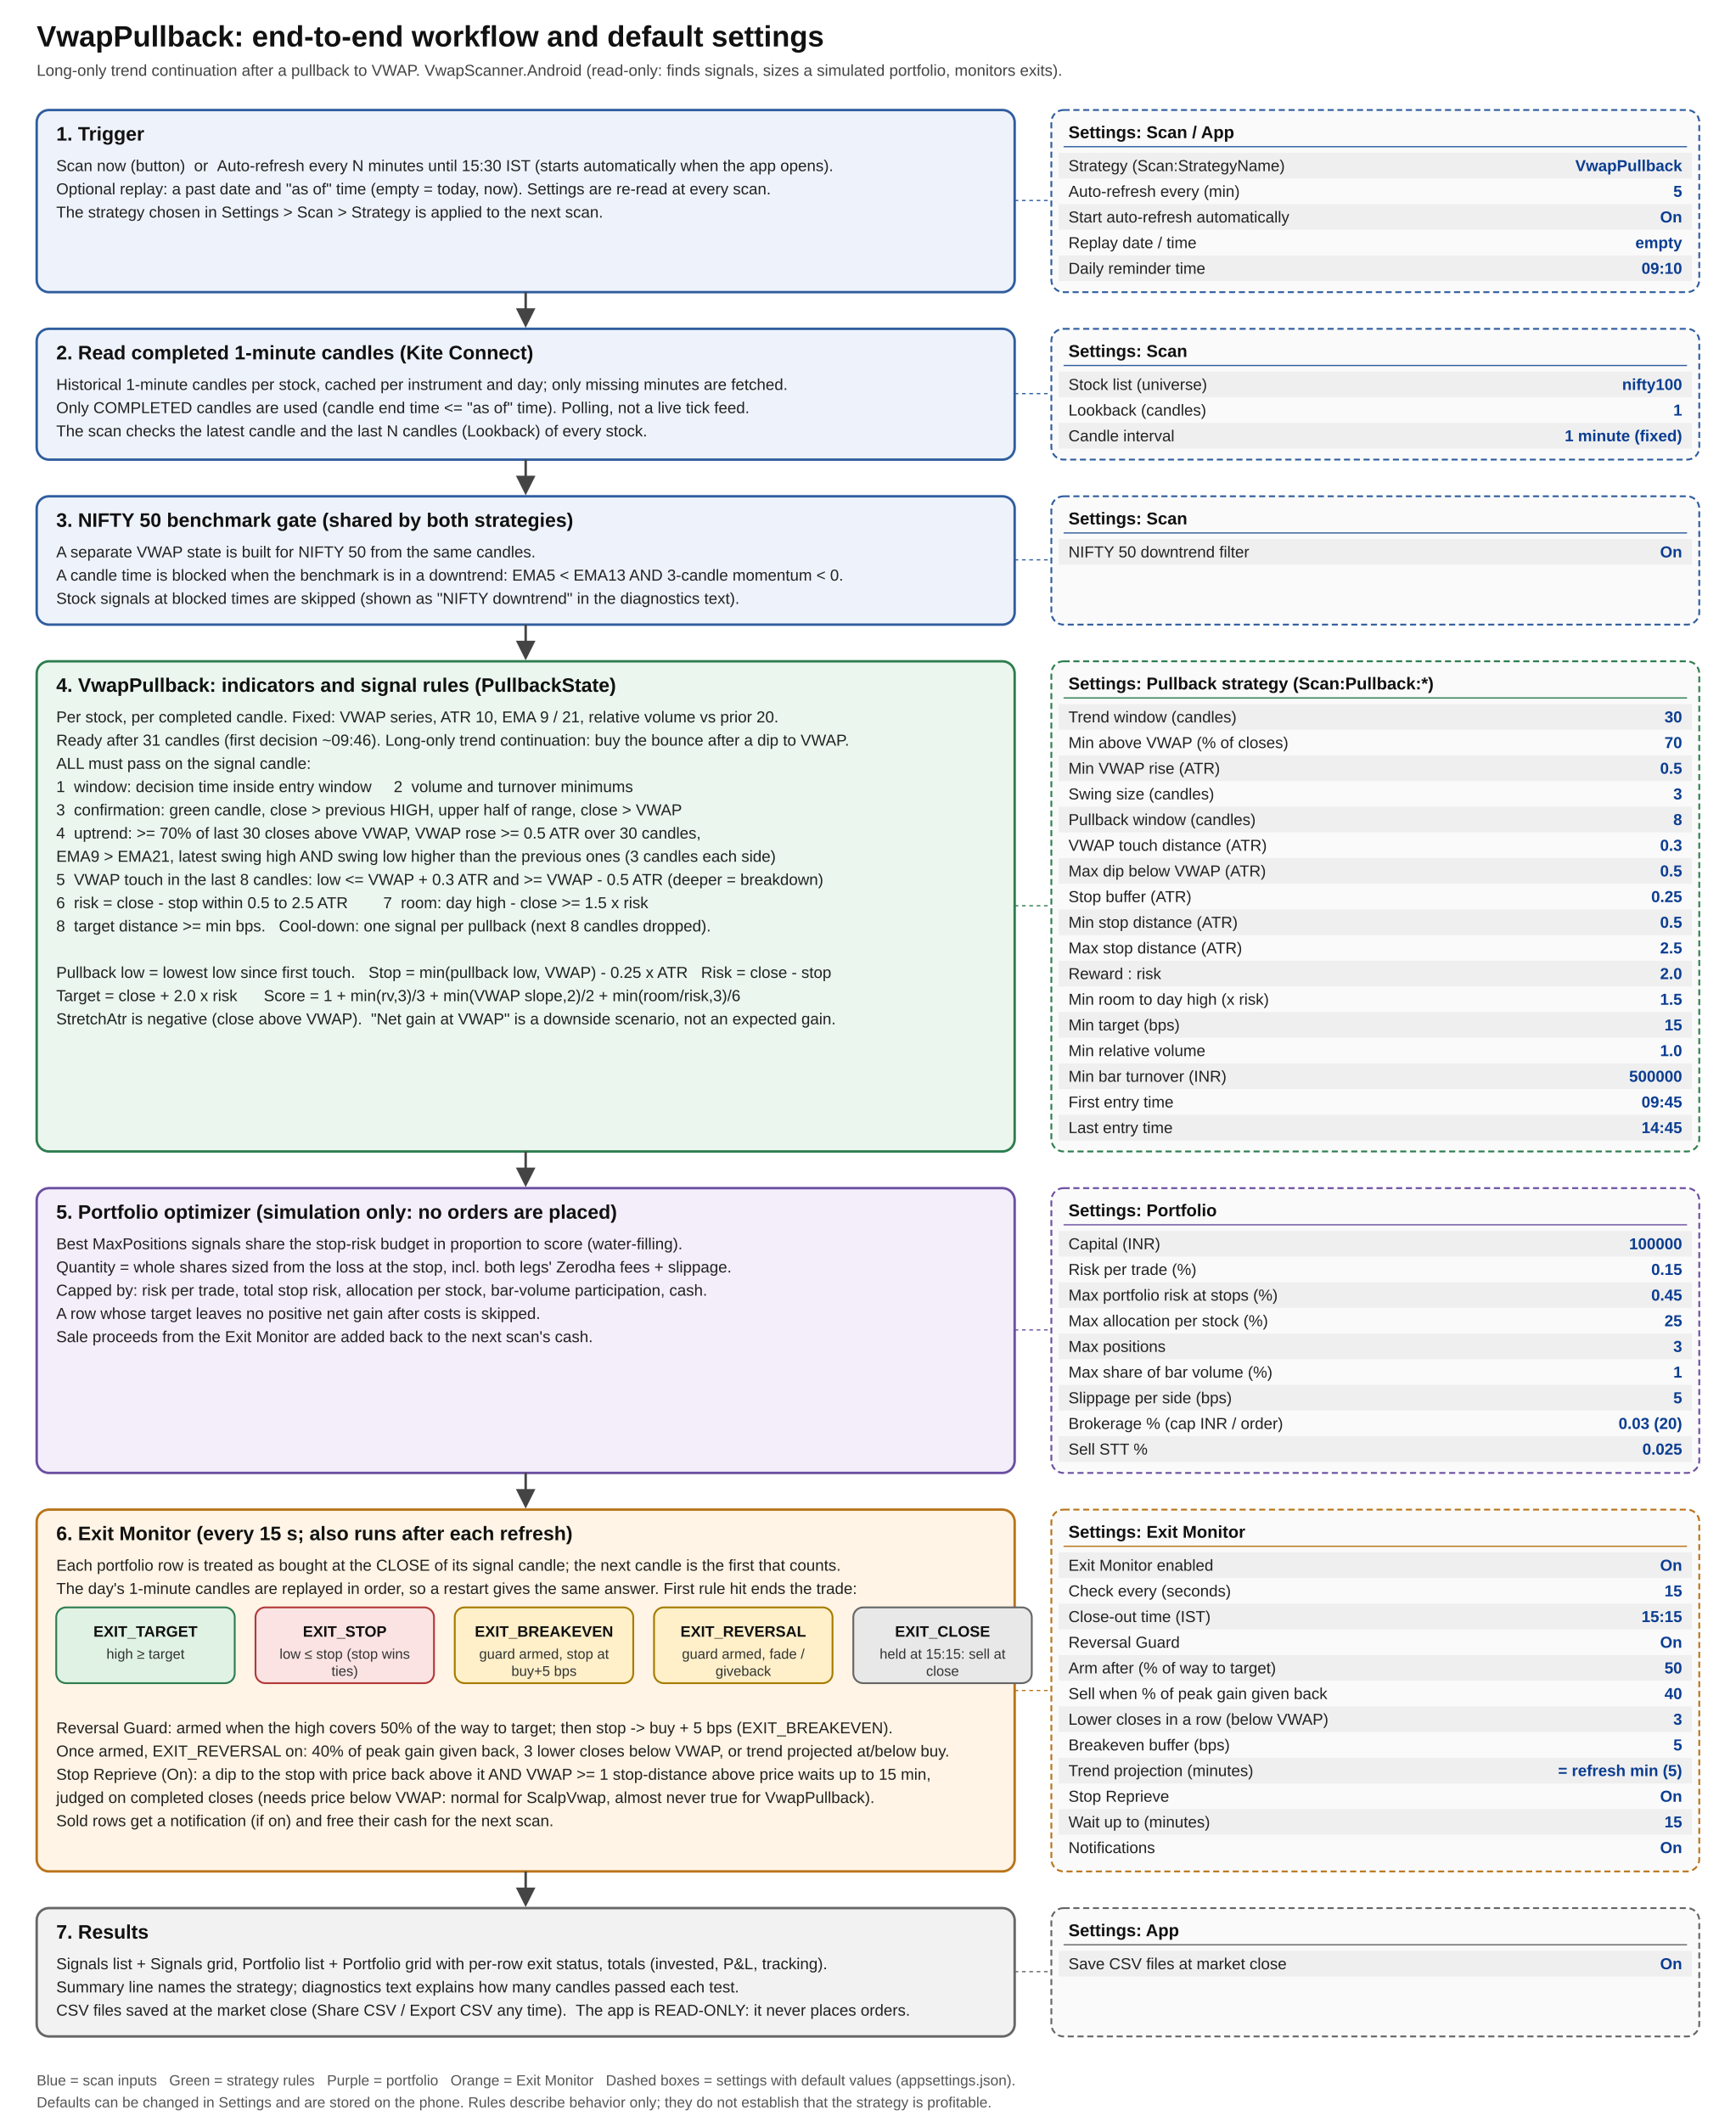
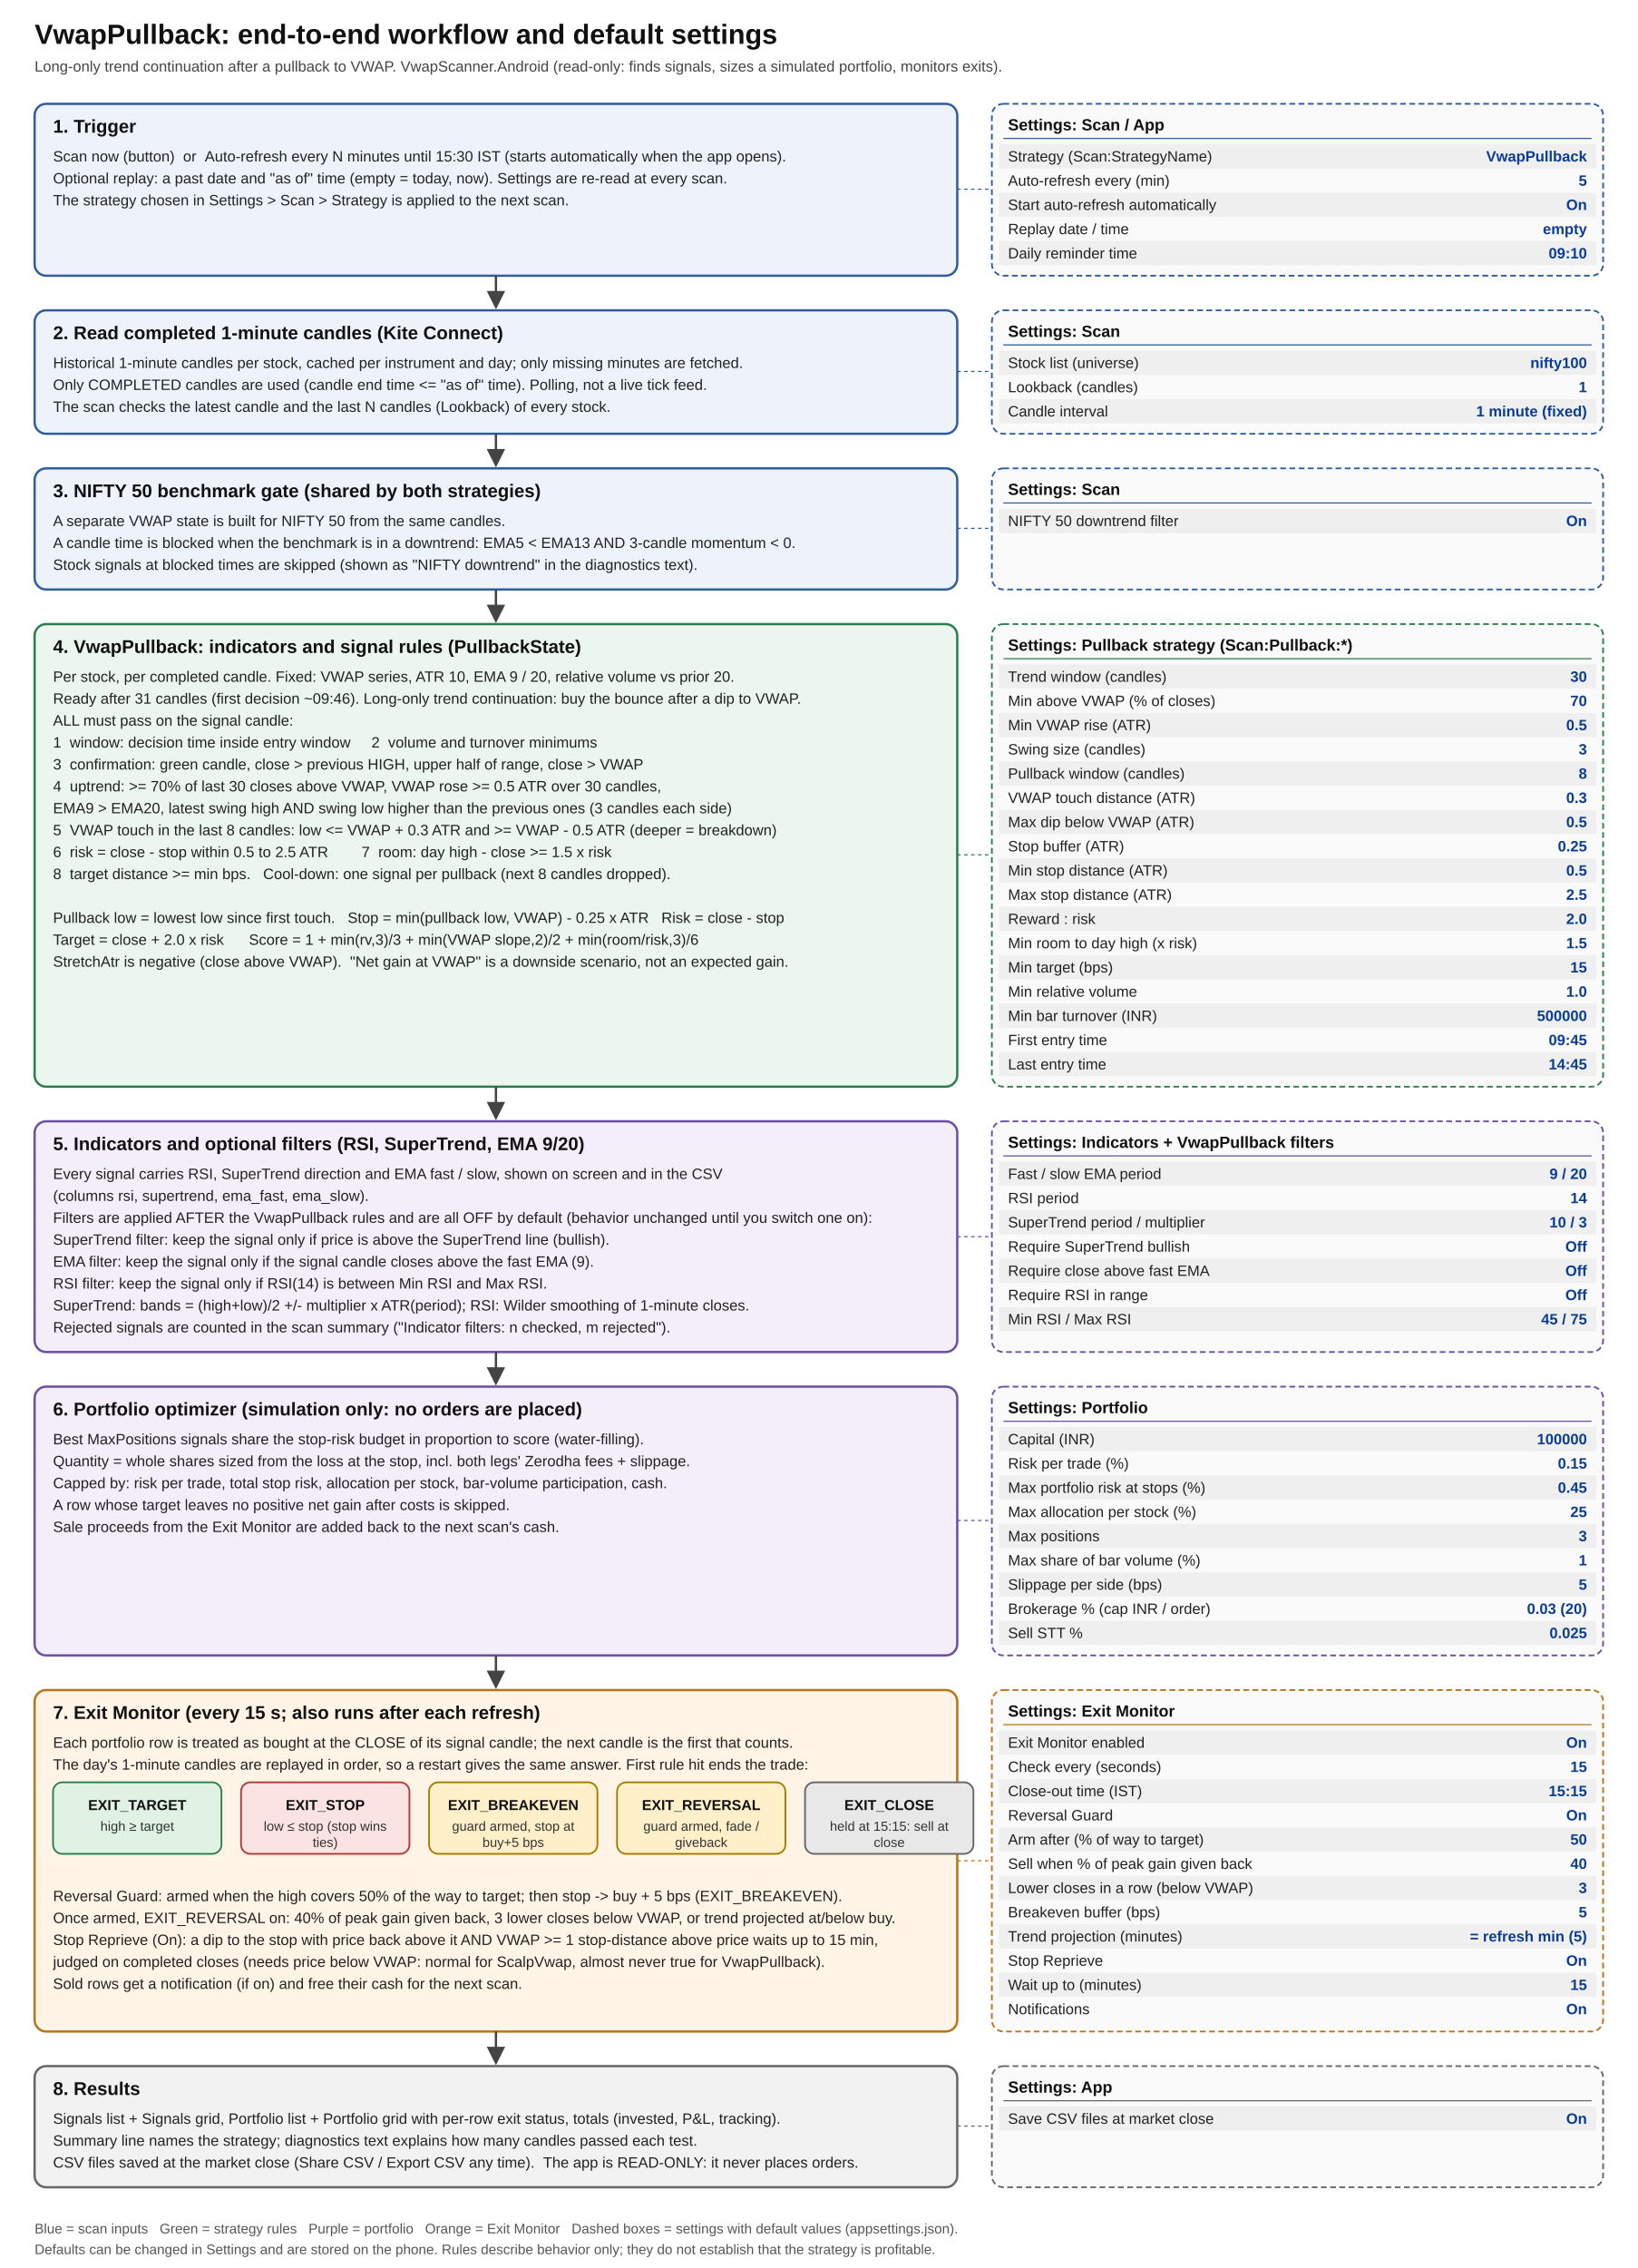
- <svg xmlns="http://www.w3.org/2000/svg" viewBox="0 0 1420 1736" width="1420" height="1736" font-family="Arial, Helvetica, sans-serif" role="img" aria-label="VwapPullback: end-to-end workflow and default settings">
+ <svg xmlns="http://www.w3.org/2000/svg" viewBox="0 0 1420 1966" width="1420" height="1966" font-family="Arial, Helvetica, sans-serif" role="img" aria-label="VwapPullback: end-to-end workflow and default settings">
  <defs>
    <marker id="ar" viewBox="0 0 10 10" refX="8" refY="5" markerWidth="8" markerHeight="8" orient="auto">
      <path d="M0,0 L10,5 L0,10 z" fill="#444" />
    </marker>
  </defs>
-   <rect width="1420" height="1736" fill="#ffffff" />
+   <rect width="1420" height="1966" fill="#ffffff" />
  <text x="30" y="38" font-size="24" font-weight="bold" fill="#111">VwapPullback: end-to-end workflow and default settings</text>
  <text x="30" y="62" font-size="13" fill="#444">Long-only trend continuation after a pullback to VWAP. VwapScanner.Android (read-only: finds signals, sizes a simulated portfolio, monitors exits).</text>
  <rect x="30" y="90" width="800" height="149" rx="10" fill="#EEF3FB" stroke="#2F5D9E" stroke-width="2" />
  <text x="46" y="115" font-size="16" font-weight="bold" fill="#111">1. Trigger</text>
  <text x="46" y="140" font-size="13" fill="#222">Scan now (button)  or  Auto-refresh every N minutes until 15:30 IST (starts automatically when the app opens).</text>
  <text x="46" y="159" font-size="13" fill="#222">Optional replay: a past date and "as of" time (empty = today, now). Settings are re-read at every scan.</text>
  <text x="46" y="178" font-size="13" fill="#222">The strategy chosen in Settings &gt; Scan &gt; Strategy is applied to the next scan.</text>
  <rect x="860" y="90" width="530" height="149" rx="10" fill="#FAFAFA" stroke="#2F5D9E" stroke-width="1.5" stroke-dasharray="5 3" />
  <text x="874" y="113" font-size="14" font-weight="bold" fill="#111">Settings: Scan / App</text>
  <line x1="870" y1="120" x2="1380" y2="120" stroke="#2F5D9E" />
  <rect x="866" y="125" width="518" height="21" fill="#EFEFEF" />
  <text x="874" y="140" font-size="13" fill="#222">Strategy (Scan:StrategyName)</text>
  <text x="1376" y="140" font-size="13" font-weight="bold" fill="#0b3d91" text-anchor="end">VwapPullback</text>
  <text x="874" y="161" font-size="13" fill="#222">Auto-refresh every (min)</text>
  <text x="1376" y="161" font-size="13" font-weight="bold" fill="#0b3d91" text-anchor="end">5</text>
  <rect x="866" y="167" width="518" height="21" fill="#EFEFEF" />
  <text x="874" y="182" font-size="13" fill="#222">Start auto-refresh automatically</text>
  <text x="1376" y="182" font-size="13" font-weight="bold" fill="#0b3d91" text-anchor="end">On</text>
  <text x="874" y="203" font-size="13" fill="#222">Replay date / time</text>
  <text x="1376" y="203" font-size="13" font-weight="bold" fill="#0b3d91" text-anchor="end">empty</text>
  <rect x="866" y="209" width="518" height="21" fill="#EFEFEF" />
  <text x="874" y="224" font-size="13" fill="#222">Daily reminder time</text>
  <text x="1376" y="224" font-size="13" font-weight="bold" fill="#0b3d91" text-anchor="end">09:10</text>
  <line x1="830" y1="164" x2="860" y2="164" stroke="#2F5D9E" stroke-dasharray="3 3" />
  <line x1="430" y1="239" x2="430" y2="265" stroke="#444" stroke-width="2" marker-end="url(#ar)" />
  <rect x="30" y="269" width="800" height="107" rx="10" fill="#EEF3FB" stroke="#2F5D9E" stroke-width="2" />
  <text x="46" y="294" font-size="16" font-weight="bold" fill="#111">2. Read completed 1-minute candles (Kite Connect)</text>
  <text x="46" y="319" font-size="13" fill="#222">Historical 1-minute candles per stock, cached per instrument and day; only missing minutes are fetched.</text>
  <text x="46" y="338" font-size="13" fill="#222">Only COMPLETED candles are used (candle end time &lt;= "as of" time). Polling, not a live tick feed.</text>
  <text x="46" y="357" font-size="13" fill="#222">The scan checks the latest candle and the last N candles (Lookback) of every stock.</text>
  <rect x="860" y="269" width="530" height="107" rx="10" fill="#FAFAFA" stroke="#2F5D9E" stroke-width="1.5" stroke-dasharray="5 3" />
  <text x="874" y="292" font-size="14" font-weight="bold" fill="#111">Settings: Scan</text>
  <line x1="870" y1="299" x2="1380" y2="299" stroke="#2F5D9E" />
  <rect x="866" y="304" width="518" height="21" fill="#EFEFEF" />
  <text x="874" y="319" font-size="13" fill="#222">Stock list (universe)</text>
  <text x="1376" y="319" font-size="13" font-weight="bold" fill="#0b3d91" text-anchor="end">nifty100</text>
  <text x="874" y="340" font-size="13" fill="#222">Lookback (candles)</text>
  <text x="1376" y="340" font-size="13" font-weight="bold" fill="#0b3d91" text-anchor="end">1</text>
  <rect x="866" y="346" width="518" height="21" fill="#EFEFEF" />
  <text x="874" y="361" font-size="13" fill="#222">Candle interval</text>
  <text x="1376" y="361" font-size="13" font-weight="bold" fill="#0b3d91" text-anchor="end">1 minute (fixed)</text>
  <line x1="830" y1="322" x2="860" y2="322" stroke="#2F5D9E" stroke-dasharray="3 3" />
  <line x1="430" y1="376" x2="430" y2="402" stroke="#444" stroke-width="2" marker-end="url(#ar)" />
  <rect x="30" y="406" width="800" height="105" rx="10" fill="#EEF3FB" stroke="#2F5D9E" stroke-width="2" />
  <text x="46" y="431" font-size="16" font-weight="bold" fill="#111">3. NIFTY 50 benchmark gate (shared by both strategies)</text>
  <text x="46" y="456" font-size="13" fill="#222">A separate VWAP state is built for NIFTY 50 from the same candles.</text>
  <text x="46" y="475" font-size="13" fill="#222">A candle time is blocked when the benchmark is in a downtrend: EMA5 &lt; EMA13 AND 3-candle momentum &lt; 0.</text>
  <text x="46" y="494" font-size="13" fill="#222">Stock signals at blocked times are skipped (shown as "NIFTY downtrend" in the diagnostics text).</text>
  <rect x="860" y="406" width="530" height="105" rx="10" fill="#FAFAFA" stroke="#2F5D9E" stroke-width="1.5" stroke-dasharray="5 3" />
  <text x="874" y="429" font-size="14" font-weight="bold" fill="#111">Settings: Scan</text>
  <line x1="870" y1="436" x2="1380" y2="436" stroke="#2F5D9E" />
  <rect x="866" y="441" width="518" height="21" fill="#EFEFEF" />
  <text x="874" y="456" font-size="13" fill="#222">NIFTY 50 downtrend filter</text>
  <text x="1376" y="456" font-size="13" font-weight="bold" fill="#0b3d91" text-anchor="end">On</text>
  <line x1="830" y1="458" x2="860" y2="458" stroke="#2F5D9E" stroke-dasharray="3 3" />
  <line x1="430" y1="511" x2="430" y2="537" stroke="#444" stroke-width="2" marker-end="url(#ar)" />
  <rect x="30" y="541" width="800" height="401" rx="10" fill="#EAF6EE" stroke="#2E7D4F" stroke-width="2" />
  <text x="46" y="566" font-size="16" font-weight="bold" fill="#111">4. VwapPullback: indicators and signal rules (PullbackState)</text>
-   <text x="46" y="591" font-size="13" fill="#222">Per stock, per completed candle. Fixed: VWAP series, ATR 10, EMA 9 / 21, relative volume vs prior 20.</text>
+   <text x="46" y="591" font-size="13" fill="#222">Per stock, per completed candle. Fixed: VWAP series, ATR 10, EMA 9 / 20, relative volume vs prior 20.</text>
  <text x="46" y="610" font-size="13" fill="#222">Ready after 31 candles (first decision ~09:46). Long-only trend continuation: buy the bounce after a dip to VWAP.</text>
  <text x="46" y="629" font-size="13" fill="#222">ALL must pass on the signal candle:</text>
  <text x="46" y="648" font-size="13" fill="#222">1  window: decision time inside entry window     2  volume and turnover minimums</text>
  <text x="46" y="667" font-size="13" fill="#222">3  confirmation: green candle, close &gt; previous HIGH, upper half of range, close &gt; VWAP</text>
  <text x="46" y="686" font-size="13" fill="#222">4  uptrend: &gt;= 70% of last 30 closes above VWAP, VWAP rose &gt;= 0.5 ATR over 30 candles,</text>
-   <text x="46" y="705" font-size="13" fill="#222">   EMA9 &gt; EMA21, latest swing high AND swing low higher than the previous ones (3 candles each side)</text>
+   <text x="46" y="705" font-size="13" fill="#222">   EMA9 &gt; EMA20, latest swing high AND swing low higher than the previous ones (3 candles each side)</text>
  <text x="46" y="724" font-size="13" fill="#222">5  VWAP touch in the last 8 candles: low &lt;= VWAP + 0.3 ATR and &gt;= VWAP - 0.5 ATR (deeper = breakdown)</text>
  <text x="46" y="743" font-size="13" fill="#222">6  risk = close - stop within 0.5 to 2.5 ATR        7  room: day high - close &gt;= 1.5 x risk</text>
  <text x="46" y="762" font-size="13" fill="#222">8  target distance &gt;= min bps.   Cool-down: one signal per pullback (next 8 candles dropped).</text>
  <text x="46" y="781" font-size="13" fill="#222" />
  <text x="46" y="800" font-size="13" fill="#222">Pullback low = lowest low since first touch.   Stop = min(pullback low, VWAP) - 0.25 x ATR   Risk = close - stop</text>
  <text x="46" y="819" font-size="13" fill="#222">Target = close + 2.0 x risk      Score = 1 + min(rv,3)/3 + min(VWAP slope,2)/2 + min(room/risk,3)/6</text>
  <text x="46" y="838" font-size="13" fill="#222">StretchAtr is negative (close above VWAP).  "Net gain at VWAP" is a downside scenario, not an expected gain.</text>
  <rect x="860" y="541" width="530" height="401" rx="10" fill="#FAFAFA" stroke="#2E7D4F" stroke-width="1.5" stroke-dasharray="5 3" />
  <text x="874" y="564" font-size="14" font-weight="bold" fill="#111">Settings: Pullback strategy (Scan:Pullback:*)</text>
  <line x1="870" y1="571" x2="1380" y2="571" stroke="#2E7D4F" />
  <rect x="866" y="576" width="518" height="21" fill="#EFEFEF" />
  <text x="874" y="591" font-size="13" fill="#222">Trend window (candles)</text>
  <text x="1376" y="591" font-size="13" font-weight="bold" fill="#0b3d91" text-anchor="end">30</text>
  <text x="874" y="612" font-size="13" fill="#222">Min above VWAP (% of closes)</text>
  <text x="1376" y="612" font-size="13" font-weight="bold" fill="#0b3d91" text-anchor="end">70</text>
  <rect x="866" y="618" width="518" height="21" fill="#EFEFEF" />
  <text x="874" y="633" font-size="13" fill="#222">Min VWAP rise (ATR)</text>
  <text x="1376" y="633" font-size="13" font-weight="bold" fill="#0b3d91" text-anchor="end">0.5</text>
  <text x="874" y="654" font-size="13" fill="#222">Swing size (candles)</text>
  <text x="1376" y="654" font-size="13" font-weight="bold" fill="#0b3d91" text-anchor="end">3</text>
  <rect x="866" y="660" width="518" height="21" fill="#EFEFEF" />
  <text x="874" y="675" font-size="13" fill="#222">Pullback window (candles)</text>
  <text x="1376" y="675" font-size="13" font-weight="bold" fill="#0b3d91" text-anchor="end">8</text>
  <text x="874" y="696" font-size="13" fill="#222">VWAP touch distance (ATR)</text>
  <text x="1376" y="696" font-size="13" font-weight="bold" fill="#0b3d91" text-anchor="end">0.3</text>
  <rect x="866" y="702" width="518" height="21" fill="#EFEFEF" />
  <text x="874" y="717" font-size="13" fill="#222">Max dip below VWAP (ATR)</text>
  <text x="1376" y="717" font-size="13" font-weight="bold" fill="#0b3d91" text-anchor="end">0.5</text>
  <text x="874" y="738" font-size="13" fill="#222">Stop buffer (ATR)</text>
  <text x="1376" y="738" font-size="13" font-weight="bold" fill="#0b3d91" text-anchor="end">0.25</text>
  <rect x="866" y="744" width="518" height="21" fill="#EFEFEF" />
  <text x="874" y="759" font-size="13" fill="#222">Min stop distance (ATR)</text>
  <text x="1376" y="759" font-size="13" font-weight="bold" fill="#0b3d91" text-anchor="end">0.5</text>
  <text x="874" y="780" font-size="13" fill="#222">Max stop distance (ATR)</text>
  <text x="1376" y="780" font-size="13" font-weight="bold" fill="#0b3d91" text-anchor="end">2.5</text>
  <rect x="866" y="786" width="518" height="21" fill="#EFEFEF" />
  <text x="874" y="801" font-size="13" fill="#222">Reward : risk</text>
  <text x="1376" y="801" font-size="13" font-weight="bold" fill="#0b3d91" text-anchor="end">2.0</text>
  <text x="874" y="822" font-size="13" fill="#222">Min room to day high (x risk)</text>
  <text x="1376" y="822" font-size="13" font-weight="bold" fill="#0b3d91" text-anchor="end">1.5</text>
  <rect x="866" y="828" width="518" height="21" fill="#EFEFEF" />
  <text x="874" y="843" font-size="13" fill="#222">Min target (bps)</text>
  <text x="1376" y="843" font-size="13" font-weight="bold" fill="#0b3d91" text-anchor="end">15</text>
  <text x="874" y="864" font-size="13" fill="#222">Min relative volume</text>
  <text x="1376" y="864" font-size="13" font-weight="bold" fill="#0b3d91" text-anchor="end">1.0</text>
  <rect x="866" y="870" width="518" height="21" fill="#EFEFEF" />
  <text x="874" y="885" font-size="13" fill="#222">Min bar turnover (INR)</text>
  <text x="1376" y="885" font-size="13" font-weight="bold" fill="#0b3d91" text-anchor="end">500000</text>
  <text x="874" y="906" font-size="13" fill="#222">First entry time</text>
  <text x="1376" y="906" font-size="13" font-weight="bold" fill="#0b3d91" text-anchor="end">09:45</text>
  <rect x="866" y="912" width="518" height="21" fill="#EFEFEF" />
  <text x="874" y="927" font-size="13" fill="#222">Last entry time</text>
  <text x="1376" y="927" font-size="13" font-weight="bold" fill="#0b3d91" text-anchor="end">14:45</text>
  <line x1="830" y1="741" x2="860" y2="741" stroke="#2E7D4F" stroke-dasharray="3 3" />
  <line x1="430" y1="942" x2="430" y2="968" stroke="#444" stroke-width="2" marker-end="url(#ar)" />
-   <rect x="30" y="972" width="800" height="233" rx="10" fill="#F3EEFA" stroke="#6B4FA0" stroke-width="2" />
-   <text x="46" y="997" font-size="16" font-weight="bold" fill="#111">5. Portfolio optimizer (simulation only: no orders are placed)</text>
-   <text x="46" y="1022" font-size="13" fill="#222">Best MaxPositions signals share the stop-risk budget in proportion to score (water-filling).</text>
-   <text x="46" y="1041" font-size="13" fill="#222">Quantity = whole shares sized from the loss at the stop, incl. both legs' Zerodha fees + slippage.</text>
-   <text x="46" y="1060" font-size="13" fill="#222">Capped by: risk per trade, total stop risk, allocation per stock, bar-volume participation, cash.</text>
-   <text x="46" y="1079" font-size="13" fill="#222">A row whose target leaves no positive net gain after costs is skipped.</text>
-   <text x="46" y="1098" font-size="13" fill="#222">Sale proceeds from the Exit Monitor are added back to the next scan's cash.</text>
-   <rect x="860" y="972" width="530" height="233" rx="10" fill="#FAFAFA" stroke="#6B4FA0" stroke-width="1.5" stroke-dasharray="5 3" />
-   <text x="874" y="995" font-size="14" font-weight="bold" fill="#111">Settings: Portfolio</text>
+   <rect x="30" y="972" width="800" height="200" rx="10" fill="#F3EEFA" stroke="#6B4FA0" stroke-width="2" />
+   <text x="46" y="997" font-size="16" font-weight="bold" fill="#111">5. Indicators and optional filters (RSI, SuperTrend, EMA 9/20)</text>
+   <text x="46" y="1022" font-size="13" fill="#222">Every signal carries RSI, SuperTrend direction and EMA fast / slow, shown on screen and in the CSV</text>
+   <text x="46" y="1041" font-size="13" fill="#222">(columns rsi, supertrend, ema_fast, ema_slow).</text>
+   <text x="46" y="1060" font-size="13" fill="#222">Filters are applied AFTER the VwapPullback rules and are all OFF by default (behavior unchanged until you switch one on):</text>
+   <text x="46" y="1079" font-size="13" fill="#222">  SuperTrend filter: keep the signal only if price is above the SuperTrend line (bullish).</text>
+   <text x="46" y="1098" font-size="13" fill="#222">  EMA filter: keep the signal only if the signal candle closes above the fast EMA (9).</text>
+   <text x="46" y="1117" font-size="13" fill="#222">  RSI filter: keep the signal only if RSI(14) is between Min RSI and Max RSI.</text>
+   <text x="46" y="1136" font-size="13" fill="#222">SuperTrend: bands = (high+low)/2 +/- multiplier x ATR(period); RSI: Wilder smoothing of 1-minute closes.</text>
+   <text x="46" y="1155" font-size="13" fill="#222">Rejected signals are counted in the scan summary ("Indicator filters: n checked, m rejected").</text>
+   <rect x="860" y="972" width="530" height="200" rx="10" fill="#FAFAFA" stroke="#6B4FA0" stroke-width="1.5" stroke-dasharray="5 3" />
+   <text x="874" y="995" font-size="14" font-weight="bold" fill="#111">Settings: Indicators + VwapPullback filters</text>
  <line x1="870" y1="1002" x2="1380" y2="1002" stroke="#6B4FA0" />
  <rect x="866" y="1007" width="518" height="21" fill="#EFEFEF" />
-   <text x="874" y="1022" font-size="13" fill="#222">Capital (INR)</text>
-   <text x="1376" y="1022" font-size="13" font-weight="bold" fill="#0b3d91" text-anchor="end">100000</text>
-   <text x="874" y="1043" font-size="13" fill="#222">Risk per trade (%)</text>
-   <text x="1376" y="1043" font-size="13" font-weight="bold" fill="#0b3d91" text-anchor="end">0.15</text>
+   <text x="874" y="1022" font-size="13" fill="#222">Fast / slow EMA period</text>
+   <text x="1376" y="1022" font-size="13" font-weight="bold" fill="#0b3d91" text-anchor="end">9 / 20</text>
+   <text x="874" y="1043" font-size="13" fill="#222">RSI period</text>
+   <text x="1376" y="1043" font-size="13" font-weight="bold" fill="#0b3d91" text-anchor="end">14</text>
  <rect x="866" y="1049" width="518" height="21" fill="#EFEFEF" />
-   <text x="874" y="1064" font-size="13" fill="#222">Max portfolio risk at stops (%)</text>
-   <text x="1376" y="1064" font-size="13" font-weight="bold" fill="#0b3d91" text-anchor="end">0.45</text>
-   <text x="874" y="1085" font-size="13" fill="#222">Max allocation per stock (%)</text>
-   <text x="1376" y="1085" font-size="13" font-weight="bold" fill="#0b3d91" text-anchor="end">25</text>
+   <text x="874" y="1064" font-size="13" fill="#222">SuperTrend period / multiplier</text>
+   <text x="1376" y="1064" font-size="13" font-weight="bold" fill="#0b3d91" text-anchor="end">10 / 3</text>
+   <text x="874" y="1085" font-size="13" fill="#222">Require SuperTrend bullish</text>
+   <text x="1376" y="1085" font-size="13" font-weight="bold" fill="#0b3d91" text-anchor="end">Off</text>
  <rect x="866" y="1091" width="518" height="21" fill="#EFEFEF" />
-   <text x="874" y="1106" font-size="13" fill="#222">Max positions</text>
-   <text x="1376" y="1106" font-size="13" font-weight="bold" fill="#0b3d91" text-anchor="end">3</text>
-   <text x="874" y="1127" font-size="13" fill="#222">Max share of bar volume (%)</text>
-   <text x="1376" y="1127" font-size="13" font-weight="bold" fill="#0b3d91" text-anchor="end">1</text>
+   <text x="874" y="1106" font-size="13" fill="#222">Require close above fast EMA</text>
+   <text x="1376" y="1106" font-size="13" font-weight="bold" fill="#0b3d91" text-anchor="end">Off</text>
+   <text x="874" y="1127" font-size="13" fill="#222">Require RSI in range</text>
+   <text x="1376" y="1127" font-size="13" font-weight="bold" fill="#0b3d91" text-anchor="end">Off</text>
  <rect x="866" y="1133" width="518" height="21" fill="#EFEFEF" />
-   <text x="874" y="1148" font-size="13" fill="#222">Slippage per side (bps)</text>
-   <text x="1376" y="1148" font-size="13" font-weight="bold" fill="#0b3d91" text-anchor="end">5</text>
-   <text x="874" y="1169" font-size="13" fill="#222">Brokerage % (cap INR / order)</text>
-   <text x="1376" y="1169" font-size="13" font-weight="bold" fill="#0b3d91" text-anchor="end">0.03 (20)</text>
-   <rect x="866" y="1175" width="518" height="21" fill="#EFEFEF" />
-   <text x="874" y="1190" font-size="13" fill="#222">Sell STT %</text>
-   <text x="1376" y="1190" font-size="13" font-weight="bold" fill="#0b3d91" text-anchor="end">0.025</text>
-   <line x1="830" y1="1088" x2="860" y2="1088" stroke="#6B4FA0" stroke-dasharray="3 3" />
-   <line x1="430" y1="1205" x2="430" y2="1231" stroke="#444" stroke-width="2" marker-end="url(#ar)" />
-   <rect x="30" y="1235" width="800" height="296" rx="10" fill="#FFF4E5" stroke="#B8741A" stroke-width="2" />
-   <text x="46" y="1260" font-size="16" font-weight="bold" fill="#111">6. Exit Monitor (every 15 s; also runs after each refresh)</text>
-   <text x="46" y="1285" font-size="13" fill="#222">Each portfolio row is treated as bought at the CLOSE of its signal candle; the next candle is the first that counts.</text>
-   <text x="46" y="1304" font-size="13" fill="#222">The day's 1-minute candles are replayed in order, so a restart gives the same answer. First rule hit ends the trade:</text>
-   <text x="46" y="1323" font-size="13" fill="#222" />
-   <text x="46" y="1342" font-size="13" fill="#222" />
-   <text x="46" y="1361" font-size="13" fill="#222" />
-   <text x="46" y="1380" font-size="13" fill="#222" />
-   <text x="46" y="1399" font-size="13" fill="#222" />
-   <text x="46" y="1418" font-size="13" fill="#222">Reversal Guard: armed when the high covers 50% of the way to target; then stop -&gt; buy + 5 bps (EXIT_BREAKEVEN).</text>
-   <text x="46" y="1437" font-size="13" fill="#222">Once armed, EXIT_REVERSAL on: 40% of peak gain given back, 3 lower closes below VWAP, or trend projected at/below buy.</text>
-   <text x="46" y="1456" font-size="13" fill="#222">Stop Reprieve (On): a dip to the stop with price back above it AND VWAP &gt;= 1 stop-distance above price waits up to 15 min,</text>
-   <text x="46" y="1475" font-size="13" fill="#222">judged on completed closes (needs price below VWAP: normal for ScalpVwap, almost never true for VwapPullback).</text>
-   <text x="46" y="1494" font-size="13" fill="#222">Sold rows get a notification (if on) and free their cash for the next scan.</text>
-   <rect x="46" y="1315" width="146" height="62" rx="8" fill="#DFF2E3" stroke="#2E7D4F" stroke-width="1.5" />
-   <text x="119.0" y="1339" font-size="12.5" font-weight="bold" text-anchor="middle" fill="#111">EXIT_TARGET</text>
-   <text x="119.0" y="1357" font-size="11.5" text-anchor="middle" fill="#333">high ≥ target</text>
-   <rect x="209" y="1315" width="146" height="62" rx="8" fill="#FBE3E3" stroke="#B33A3A" stroke-width="1.5" />
-   <text x="282.0" y="1339" font-size="12.5" font-weight="bold" text-anchor="middle" fill="#111">EXIT_STOP</text>
-   <text x="282.0" y="1357" font-size="11.5" text-anchor="middle" fill="#333">low ≤ stop (stop wins</text>
-   <text x="282.0" y="1371" font-size="11.5" text-anchor="middle" fill="#333">ties)</text>
-   <rect x="372" y="1315" width="146" height="62" rx="8" fill="#FFF0C9" stroke="#A67C00" stroke-width="1.5" />
-   <text x="445.0" y="1339" font-size="12.5" font-weight="bold" text-anchor="middle" fill="#111">EXIT_BREAKEVEN</text>
-   <text x="445.0" y="1357" font-size="11.5" text-anchor="middle" fill="#333">guard armed, stop at</text>
-   <text x="445.0" y="1371" font-size="11.5" text-anchor="middle" fill="#333">buy+5 bps</text>
-   <rect x="535" y="1315" width="146" height="62" rx="8" fill="#FFF0C9" stroke="#A67C00" stroke-width="1.5" />
-   <text x="608.0" y="1339" font-size="12.5" font-weight="bold" text-anchor="middle" fill="#111">EXIT_REVERSAL</text>
-   <text x="608.0" y="1357" font-size="11.5" text-anchor="middle" fill="#333">guard armed, fade /</text>
-   <text x="608.0" y="1371" font-size="11.5" text-anchor="middle" fill="#333">giveback</text>
-   <rect x="698" y="1315" width="146" height="62" rx="8" fill="#E8E8E8" stroke="#666" stroke-width="1.5" />
-   <text x="771.0" y="1339" font-size="12.5" font-weight="bold" text-anchor="middle" fill="#111">EXIT_CLOSE</text>
-   <text x="771.0" y="1357" font-size="11.5" text-anchor="middle" fill="#333">held at 15:15: sell at</text>
-   <text x="771.0" y="1371" font-size="11.5" text-anchor="middle" fill="#333">close</text>
-   <rect x="860" y="1235" width="530" height="296" rx="10" fill="#FAFAFA" stroke="#B8741A" stroke-width="1.5" stroke-dasharray="5 3" />
-   <text x="874" y="1258" font-size="14" font-weight="bold" fill="#111">Settings: Exit Monitor</text>
-   <line x1="870" y1="1265" x2="1380" y2="1265" stroke="#B8741A" />
-   <rect x="866" y="1270" width="518" height="21" fill="#EFEFEF" />
-   <text x="874" y="1285" font-size="13" fill="#222">Exit Monitor enabled</text>
-   <text x="1376" y="1285" font-size="13" font-weight="bold" fill="#0b3d91" text-anchor="end">On</text>
-   <text x="874" y="1306" font-size="13" fill="#222">Check every (seconds)</text>
-   <text x="1376" y="1306" font-size="13" font-weight="bold" fill="#0b3d91" text-anchor="end">15</text>
-   <rect x="866" y="1312" width="518" height="21" fill="#EFEFEF" />
-   <text x="874" y="1327" font-size="13" fill="#222">Close-out time (IST)</text>
-   <text x="1376" y="1327" font-size="13" font-weight="bold" fill="#0b3d91" text-anchor="end">15:15</text>
-   <text x="874" y="1348" font-size="13" fill="#222">Reversal Guard</text>
-   <text x="1376" y="1348" font-size="13" font-weight="bold" fill="#0b3d91" text-anchor="end">On</text>
-   <rect x="866" y="1354" width="518" height="21" fill="#EFEFEF" />
-   <text x="874" y="1369" font-size="13" fill="#222">Arm after (% of way to target)</text>
-   <text x="1376" y="1369" font-size="13" font-weight="bold" fill="#0b3d91" text-anchor="end">50</text>
-   <text x="874" y="1390" font-size="13" fill="#222">Sell when % of peak gain given back</text>
-   <text x="1376" y="1390" font-size="13" font-weight="bold" fill="#0b3d91" text-anchor="end">40</text>
-   <rect x="866" y="1396" width="518" height="21" fill="#EFEFEF" />
-   <text x="874" y="1411" font-size="13" fill="#222">Lower closes in a row (below VWAP)</text>
-   <text x="1376" y="1411" font-size="13" font-weight="bold" fill="#0b3d91" text-anchor="end">3</text>
-   <text x="874" y="1432" font-size="13" fill="#222">Breakeven buffer (bps)</text>
-   <text x="1376" y="1432" font-size="13" font-weight="bold" fill="#0b3d91" text-anchor="end">5</text>
-   <rect x="866" y="1438" width="518" height="21" fill="#EFEFEF" />
-   <text x="874" y="1453" font-size="13" fill="#222">Trend projection (minutes)</text>
-   <text x="1376" y="1453" font-size="13" font-weight="bold" fill="#0b3d91" text-anchor="end">= refresh min (5)</text>
-   <text x="874" y="1474" font-size="13" fill="#222">Stop Reprieve</text>
-   <text x="1376" y="1474" font-size="13" font-weight="bold" fill="#0b3d91" text-anchor="end">On</text>
-   <rect x="866" y="1480" width="518" height="21" fill="#EFEFEF" />
-   <text x="874" y="1495" font-size="13" fill="#222">Wait up to (minutes)</text>
-   <text x="1376" y="1495" font-size="13" font-weight="bold" fill="#0b3d91" text-anchor="end">15</text>
-   <text x="874" y="1516" font-size="13" fill="#222">Notifications</text>
-   <text x="1376" y="1516" font-size="13" font-weight="bold" fill="#0b3d91" text-anchor="end">On</text>
-   <line x1="830" y1="1383" x2="860" y2="1383" stroke="#B8741A" stroke-dasharray="3 3" />
-   <line x1="430" y1="1531" x2="430" y2="1557" stroke="#444" stroke-width="2" marker-end="url(#ar)" />
-   <rect x="30" y="1561" width="800" height="105" rx="10" fill="#F2F2F2" stroke="#666" stroke-width="2" />
-   <text x="46" y="1586" font-size="16" font-weight="bold" fill="#111">7. Results</text>
-   <text x="46" y="1611" font-size="13" fill="#222">Signals list + Signals grid, Portfolio list + Portfolio grid with per-row exit status, totals (invested, P&amp;L, tracking).</text>
-   <text x="46" y="1630" font-size="13" fill="#222">Summary line names the strategy; diagnostics text explains how many candles passed each test.</text>
-   <text x="46" y="1649" font-size="13" fill="#222">CSV files saved at the market close (Share CSV / Export CSV any time).  The app is READ-ONLY: it never places orders.</text>
-   <rect x="860" y="1561" width="530" height="105" rx="10" fill="#FAFAFA" stroke="#666" stroke-width="1.5" stroke-dasharray="5 3" />
-   <text x="874" y="1584" font-size="14" font-weight="bold" fill="#111">Settings: App</text>
-   <line x1="870" y1="1591" x2="1380" y2="1591" stroke="#666" />
-   <rect x="866" y="1596" width="518" height="21" fill="#EFEFEF" />
-   <text x="874" y="1611" font-size="13" fill="#222">Save CSV files at market close</text>
-   <text x="1376" y="1611" font-size="13" font-weight="bold" fill="#0b3d91" text-anchor="end">On</text>
-   <line x1="830" y1="1613" x2="860" y2="1613" stroke="#666" stroke-dasharray="3 3" />
-   <text x="30" y="1706" font-size="12" fill="#555">Blue = scan inputs   Green = strategy rules   Purple = portfolio   Orange = Exit Monitor   Dashed boxes = settings with default values (appsettings.json).</text>
-   <text x="30" y="1724" font-size="12" fill="#555">Defaults can be changed in Settings and are stored on the phone. Rules describe behavior only; they do not establish that the strategy is profitable.</text>
+   <text x="874" y="1148" font-size="13" fill="#222">Min RSI / Max RSI</text>
+   <text x="1376" y="1148" font-size="13" font-weight="bold" fill="#0b3d91" text-anchor="end">45 / 75</text>
+   <line x1="830" y1="1072" x2="860" y2="1072" stroke="#6B4FA0" stroke-dasharray="3 3" />
+   <line x1="430" y1="1172" x2="430" y2="1198" stroke="#444" stroke-width="2" marker-end="url(#ar)" />
+   <rect x="30" y="1202" width="800" height="233" rx="10" fill="#F3EEFA" stroke="#6B4FA0" stroke-width="2" />
+   <text x="46" y="1227" font-size="16" font-weight="bold" fill="#111">6. Portfolio optimizer (simulation only: no orders are placed)</text>
+   <text x="46" y="1252" font-size="13" fill="#222">Best MaxPositions signals share the stop-risk budget in proportion to score (water-filling).</text>
+   <text x="46" y="1271" font-size="13" fill="#222">Quantity = whole shares sized from the loss at the stop, incl. both legs' Zerodha fees + slippage.</text>
+   <text x="46" y="1290" font-size="13" fill="#222">Capped by: risk per trade, total stop risk, allocation per stock, bar-volume participation, cash.</text>
+   <text x="46" y="1309" font-size="13" fill="#222">A row whose target leaves no positive net gain after costs is skipped.</text>
+   <text x="46" y="1328" font-size="13" fill="#222">Sale proceeds from the Exit Monitor are added back to the next scan's cash.</text>
+   <rect x="860" y="1202" width="530" height="233" rx="10" fill="#FAFAFA" stroke="#6B4FA0" stroke-width="1.5" stroke-dasharray="5 3" />
+   <text x="874" y="1225" font-size="14" font-weight="bold" fill="#111">Settings: Portfolio</text>
+   <line x1="870" y1="1232" x2="1380" y2="1232" stroke="#6B4FA0" />
+   <rect x="866" y="1237" width="518" height="21" fill="#EFEFEF" />
+   <text x="874" y="1252" font-size="13" fill="#222">Capital (INR)</text>
+   <text x="1376" y="1252" font-size="13" font-weight="bold" fill="#0b3d91" text-anchor="end">100000</text>
+   <text x="874" y="1273" font-size="13" fill="#222">Risk per trade (%)</text>
+   <text x="1376" y="1273" font-size="13" font-weight="bold" fill="#0b3d91" text-anchor="end">0.15</text>
+   <rect x="866" y="1279" width="518" height="21" fill="#EFEFEF" />
+   <text x="874" y="1294" font-size="13" fill="#222">Max portfolio risk at stops (%)</text>
+   <text x="1376" y="1294" font-size="13" font-weight="bold" fill="#0b3d91" text-anchor="end">0.45</text>
+   <text x="874" y="1315" font-size="13" fill="#222">Max allocation per stock (%)</text>
+   <text x="1376" y="1315" font-size="13" font-weight="bold" fill="#0b3d91" text-anchor="end">25</text>
+   <rect x="866" y="1321" width="518" height="21" fill="#EFEFEF" />
+   <text x="874" y="1336" font-size="13" fill="#222">Max positions</text>
+   <text x="1376" y="1336" font-size="13" font-weight="bold" fill="#0b3d91" text-anchor="end">3</text>
+   <text x="874" y="1357" font-size="13" fill="#222">Max share of bar volume (%)</text>
+   <text x="1376" y="1357" font-size="13" font-weight="bold" fill="#0b3d91" text-anchor="end">1</text>
+   <rect x="866" y="1363" width="518" height="21" fill="#EFEFEF" />
+   <text x="874" y="1378" font-size="13" fill="#222">Slippage per side (bps)</text>
+   <text x="1376" y="1378" font-size="13" font-weight="bold" fill="#0b3d91" text-anchor="end">5</text>
+   <text x="874" y="1399" font-size="13" fill="#222">Brokerage % (cap INR / order)</text>
+   <text x="1376" y="1399" font-size="13" font-weight="bold" fill="#0b3d91" text-anchor="end">0.03 (20)</text>
+   <rect x="866" y="1405" width="518" height="21" fill="#EFEFEF" />
+   <text x="874" y="1420" font-size="13" fill="#222">Sell STT %</text>
+   <text x="1376" y="1420" font-size="13" font-weight="bold" fill="#0b3d91" text-anchor="end">0.025</text>
+   <line x1="830" y1="1318" x2="860" y2="1318" stroke="#6B4FA0" stroke-dasharray="3 3" />
+   <line x1="430" y1="1435" x2="430" y2="1461" stroke="#444" stroke-width="2" marker-end="url(#ar)" />
+   <rect x="30" y="1465" width="800" height="296" rx="10" fill="#FFF4E5" stroke="#B8741A" stroke-width="2" />
+   <text x="46" y="1490" font-size="16" font-weight="bold" fill="#111">7. Exit Monitor (every 15 s; also runs after each refresh)</text>
+   <text x="46" y="1515" font-size="13" fill="#222">Each portfolio row is treated as bought at the CLOSE of its signal candle; the next candle is the first that counts.</text>
+   <text x="46" y="1534" font-size="13" fill="#222">The day's 1-minute candles are replayed in order, so a restart gives the same answer. First rule hit ends the trade:</text>
+   <text x="46" y="1553" font-size="13" fill="#222" />
+   <text x="46" y="1572" font-size="13" fill="#222" />
+   <text x="46" y="1591" font-size="13" fill="#222" />
+   <text x="46" y="1610" font-size="13" fill="#222" />
+   <text x="46" y="1629" font-size="13" fill="#222" />
+   <text x="46" y="1648" font-size="13" fill="#222">Reversal Guard: armed when the high covers 50% of the way to target; then stop -&gt; buy + 5 bps (EXIT_BREAKEVEN).</text>
+   <text x="46" y="1667" font-size="13" fill="#222">Once armed, EXIT_REVERSAL on: 40% of peak gain given back, 3 lower closes below VWAP, or trend projected at/below buy.</text>
+   <text x="46" y="1686" font-size="13" fill="#222">Stop Reprieve (On): a dip to the stop with price back above it AND VWAP &gt;= 1 stop-distance above price waits up to 15 min,</text>
+   <text x="46" y="1705" font-size="13" fill="#222">judged on completed closes (needs price below VWAP: normal for ScalpVwap, almost never true for VwapPullback).</text>
+   <text x="46" y="1724" font-size="13" fill="#222">Sold rows get a notification (if on) and free their cash for the next scan.</text>
+   <rect x="46" y="1545" width="146" height="62" rx="8" fill="#DFF2E3" stroke="#2E7D4F" stroke-width="1.5" />
+   <text x="119.0" y="1569" font-size="12.5" font-weight="bold" text-anchor="middle" fill="#111">EXIT_TARGET</text>
+   <text x="119.0" y="1587" font-size="11.5" text-anchor="middle" fill="#333">high ≥ target</text>
+   <rect x="209" y="1545" width="146" height="62" rx="8" fill="#FBE3E3" stroke="#B33A3A" stroke-width="1.5" />
+   <text x="282.0" y="1569" font-size="12.5" font-weight="bold" text-anchor="middle" fill="#111">EXIT_STOP</text>
+   <text x="282.0" y="1587" font-size="11.5" text-anchor="middle" fill="#333">low ≤ stop (stop wins</text>
+   <text x="282.0" y="1601" font-size="11.5" text-anchor="middle" fill="#333">ties)</text>
+   <rect x="372" y="1545" width="146" height="62" rx="8" fill="#FFF0C9" stroke="#A67C00" stroke-width="1.5" />
+   <text x="445.0" y="1569" font-size="12.5" font-weight="bold" text-anchor="middle" fill="#111">EXIT_BREAKEVEN</text>
+   <text x="445.0" y="1587" font-size="11.5" text-anchor="middle" fill="#333">guard armed, stop at</text>
+   <text x="445.0" y="1601" font-size="11.5" text-anchor="middle" fill="#333">buy+5 bps</text>
+   <rect x="535" y="1545" width="146" height="62" rx="8" fill="#FFF0C9" stroke="#A67C00" stroke-width="1.5" />
+   <text x="608.0" y="1569" font-size="12.5" font-weight="bold" text-anchor="middle" fill="#111">EXIT_REVERSAL</text>
+   <text x="608.0" y="1587" font-size="11.5" text-anchor="middle" fill="#333">guard armed, fade /</text>
+   <text x="608.0" y="1601" font-size="11.5" text-anchor="middle" fill="#333">giveback</text>
+   <rect x="698" y="1545" width="146" height="62" rx="8" fill="#E8E8E8" stroke="#666" stroke-width="1.5" />
+   <text x="771.0" y="1569" font-size="12.5" font-weight="bold" text-anchor="middle" fill="#111">EXIT_CLOSE</text>
+   <text x="771.0" y="1587" font-size="11.5" text-anchor="middle" fill="#333">held at 15:15: sell at</text>
+   <text x="771.0" y="1601" font-size="11.5" text-anchor="middle" fill="#333">close</text>
+   <rect x="860" y="1465" width="530" height="296" rx="10" fill="#FAFAFA" stroke="#B8741A" stroke-width="1.5" stroke-dasharray="5 3" />
+   <text x="874" y="1488" font-size="14" font-weight="bold" fill="#111">Settings: Exit Monitor</text>
+   <line x1="870" y1="1495" x2="1380" y2="1495" stroke="#B8741A" />
+   <rect x="866" y="1500" width="518" height="21" fill="#EFEFEF" />
+   <text x="874" y="1515" font-size="13" fill="#222">Exit Monitor enabled</text>
+   <text x="1376" y="1515" font-size="13" font-weight="bold" fill="#0b3d91" text-anchor="end">On</text>
+   <text x="874" y="1536" font-size="13" fill="#222">Check every (seconds)</text>
+   <text x="1376" y="1536" font-size="13" font-weight="bold" fill="#0b3d91" text-anchor="end">15</text>
+   <rect x="866" y="1542" width="518" height="21" fill="#EFEFEF" />
+   <text x="874" y="1557" font-size="13" fill="#222">Close-out time (IST)</text>
+   <text x="1376" y="1557" font-size="13" font-weight="bold" fill="#0b3d91" text-anchor="end">15:15</text>
+   <text x="874" y="1578" font-size="13" fill="#222">Reversal Guard</text>
+   <text x="1376" y="1578" font-size="13" font-weight="bold" fill="#0b3d91" text-anchor="end">On</text>
+   <rect x="866" y="1584" width="518" height="21" fill="#EFEFEF" />
+   <text x="874" y="1599" font-size="13" fill="#222">Arm after (% of way to target)</text>
+   <text x="1376" y="1599" font-size="13" font-weight="bold" fill="#0b3d91" text-anchor="end">50</text>
+   <text x="874" y="1620" font-size="13" fill="#222">Sell when % of peak gain given back</text>
+   <text x="1376" y="1620" font-size="13" font-weight="bold" fill="#0b3d91" text-anchor="end">40</text>
+   <rect x="866" y="1626" width="518" height="21" fill="#EFEFEF" />
+   <text x="874" y="1641" font-size="13" fill="#222">Lower closes in a row (below VWAP)</text>
+   <text x="1376" y="1641" font-size="13" font-weight="bold" fill="#0b3d91" text-anchor="end">3</text>
+   <text x="874" y="1662" font-size="13" fill="#222">Breakeven buffer (bps)</text>
+   <text x="1376" y="1662" font-size="13" font-weight="bold" fill="#0b3d91" text-anchor="end">5</text>
+   <rect x="866" y="1668" width="518" height="21" fill="#EFEFEF" />
+   <text x="874" y="1683" font-size="13" fill="#222">Trend projection (minutes)</text>
+   <text x="1376" y="1683" font-size="13" font-weight="bold" fill="#0b3d91" text-anchor="end">= refresh min (5)</text>
+   <text x="874" y="1704" font-size="13" fill="#222">Stop Reprieve</text>
+   <text x="1376" y="1704" font-size="13" font-weight="bold" fill="#0b3d91" text-anchor="end">On</text>
+   <rect x="866" y="1710" width="518" height="21" fill="#EFEFEF" />
+   <text x="874" y="1725" font-size="13" fill="#222">Wait up to (minutes)</text>
+   <text x="1376" y="1725" font-size="13" font-weight="bold" fill="#0b3d91" text-anchor="end">15</text>
+   <text x="874" y="1746" font-size="13" fill="#222">Notifications</text>
+   <text x="1376" y="1746" font-size="13" font-weight="bold" fill="#0b3d91" text-anchor="end">On</text>
+   <line x1="830" y1="1613" x2="860" y2="1613" stroke="#B8741A" stroke-dasharray="3 3" />
+   <line x1="430" y1="1761" x2="430" y2="1787" stroke="#444" stroke-width="2" marker-end="url(#ar)" />
+   <rect x="30" y="1791" width="800" height="105" rx="10" fill="#F2F2F2" stroke="#666" stroke-width="2" />
+   <text x="46" y="1816" font-size="16" font-weight="bold" fill="#111">8. Results</text>
+   <text x="46" y="1841" font-size="13" fill="#222">Signals list + Signals grid, Portfolio list + Portfolio grid with per-row exit status, totals (invested, P&amp;L, tracking).</text>
+   <text x="46" y="1860" font-size="13" fill="#222">Summary line names the strategy; diagnostics text explains how many candles passed each test.</text>
+   <text x="46" y="1879" font-size="13" fill="#222">CSV files saved at the market close (Share CSV / Export CSV any time).  The app is READ-ONLY: it never places orders.</text>
+   <rect x="860" y="1791" width="530" height="105" rx="10" fill="#FAFAFA" stroke="#666" stroke-width="1.5" stroke-dasharray="5 3" />
+   <text x="874" y="1814" font-size="14" font-weight="bold" fill="#111">Settings: App</text>
+   <line x1="870" y1="1821" x2="1380" y2="1821" stroke="#666" />
+   <rect x="866" y="1826" width="518" height="21" fill="#EFEFEF" />
+   <text x="874" y="1841" font-size="13" fill="#222">Save CSV files at market close</text>
+   <text x="1376" y="1841" font-size="13" font-weight="bold" fill="#0b3d91" text-anchor="end">On</text>
+   <line x1="830" y1="1843" x2="860" y2="1843" stroke="#666" stroke-dasharray="3 3" />
+   <text x="30" y="1936" font-size="12" fill="#555">Blue = scan inputs   Green = strategy rules   Purple = portfolio   Orange = Exit Monitor   Dashed boxes = settings with default values (appsettings.json).</text>
+   <text x="30" y="1954" font-size="12" fill="#555">Defaults can be changed in Settings and are stored on the phone. Rules describe behavior only; they do not establish that the strategy is profitable.</text>
</svg>
